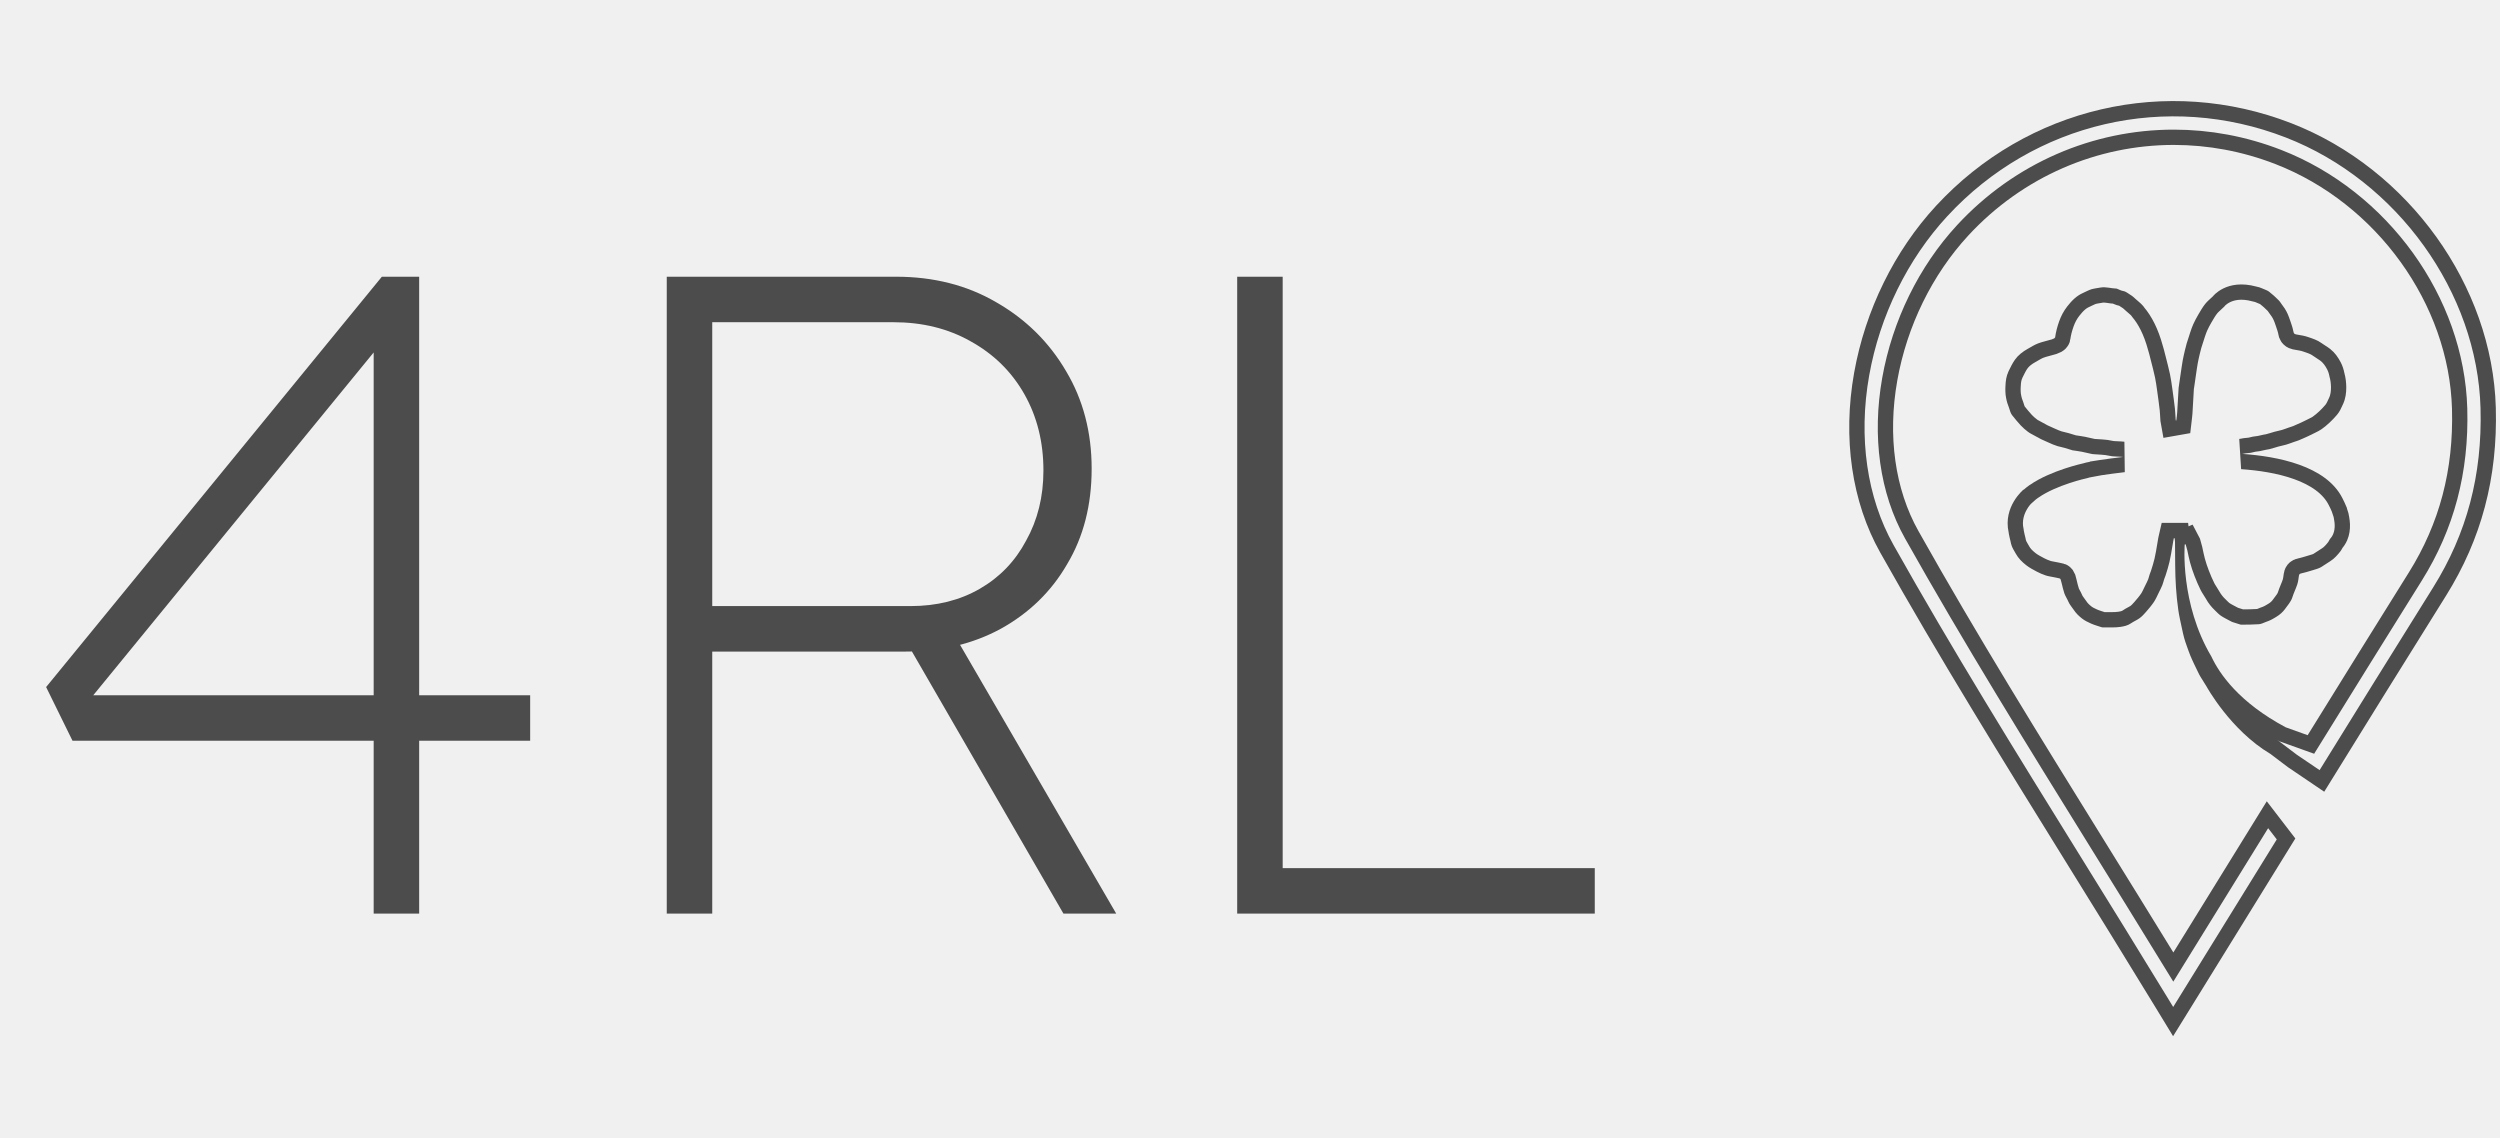
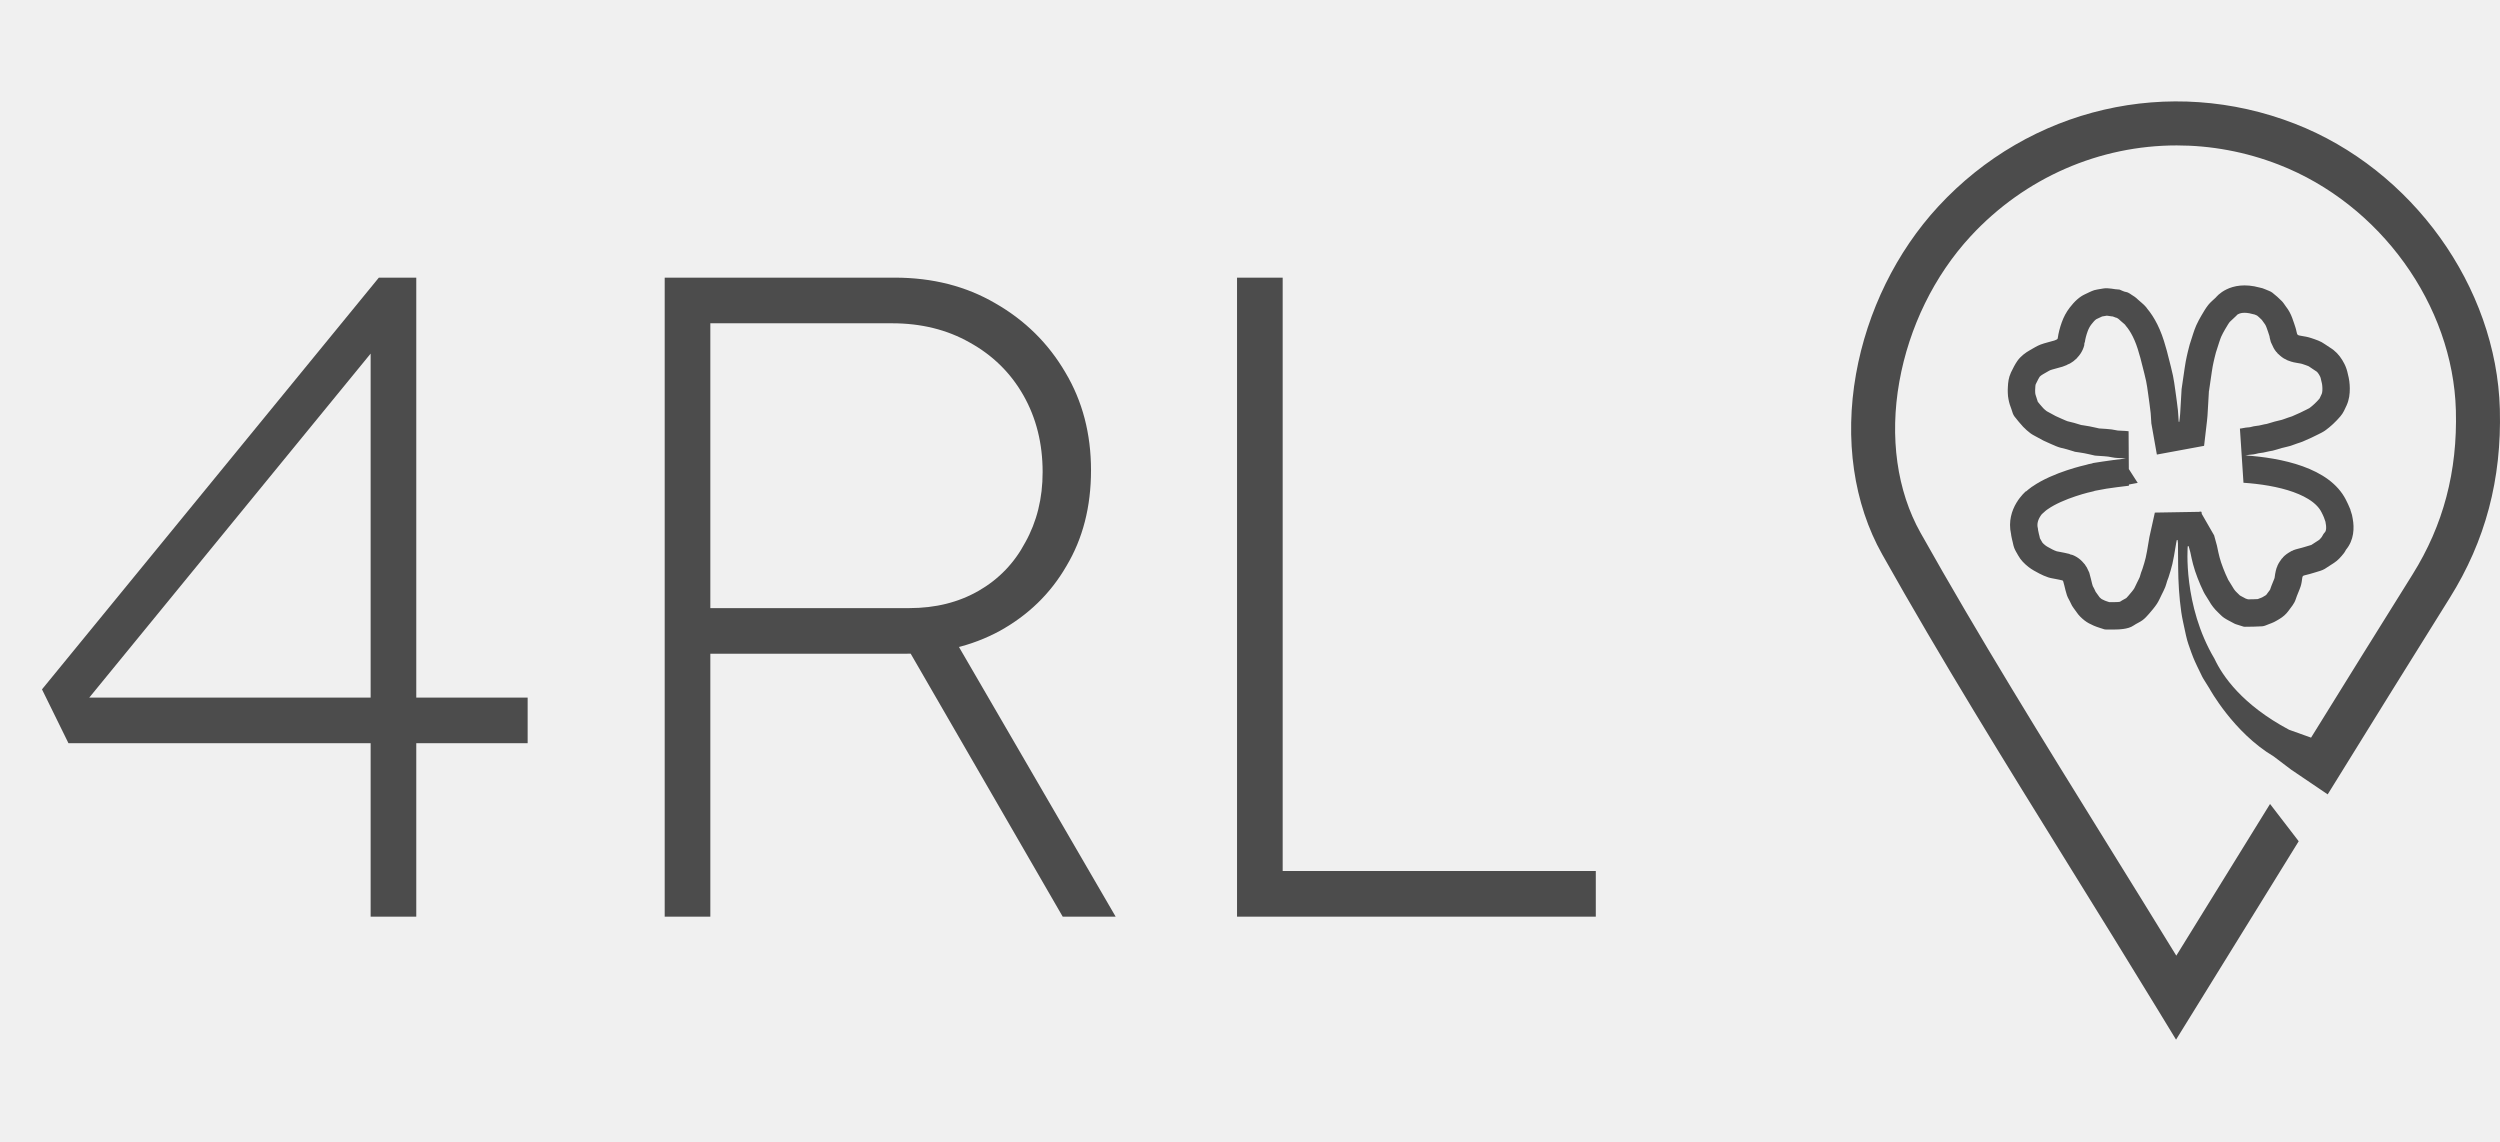
- <svg xmlns="http://www.w3.org/2000/svg" width="301" height="137" viewBox="0 0 301 137" fill="none">
-   <path d="M44.99 110V39.123L47.071 39.89L9.168 86.228L7.963 83.709H63.832V89.186H8.73L5.553 82.723L45.976 33.317H50.467V110H44.99ZM80.277 110V33.317H107.883C112.411 33.317 116.427 34.34 119.933 36.384C123.511 38.429 126.323 41.204 128.368 44.71C130.413 48.142 131.435 52.05 131.435 56.431C131.435 60.813 130.449 64.647 128.477 67.934C126.579 71.22 123.913 73.813 120.481 75.712C117.121 77.537 113.287 78.45 108.978 78.45H85.754V110H80.277ZM128.039 110L108.978 77.026L113.579 74.178L134.393 110H128.039ZM85.754 72.973H109.635C112.776 72.973 115.551 72.279 117.961 70.892C120.371 69.504 122.233 67.569 123.548 65.086C124.935 62.603 125.629 59.791 125.629 56.651C125.629 53.218 124.862 50.151 123.329 47.449C121.795 44.746 119.641 42.629 116.866 41.095C114.163 39.561 111.06 38.794 107.554 38.794H85.754V72.973ZM148.958 110V33.317H154.435V104.523H192.01V110H148.958Z" fill="#4C4C4C" />
-   <mask id="path-2-inside-1_24_120" fill="white">
-     <path d="M300.496 49.097C300.096 34.406 289.977 20.32 275.89 14.843C260.872 9.004 244.08 12.903 233.109 24.774C228.083 30.213 224.577 37.354 223.237 44.883C221.838 52.741 222.952 60.423 226.372 66.513C233.482 79.17 241.034 91.355 249.03 104.256C252.413 109.715 255.912 115.359 259.403 121.088L261.64 124.758L263.902 121.104C267.026 116.056 270.08 111.113 273.087 106.245C274.187 104.466 275.276 102.702 276.359 100.95L272.919 96.475C271.491 98.786 270.052 101.115 268.596 103.472C266.318 107.16 264.012 110.891 261.671 114.678C258.919 110.193 256.183 105.777 253.517 101.477C245.552 88.626 238.029 76.487 230.975 63.93C228.151 58.901 227.249 52.466 228.434 45.807C229.6 39.26 232.637 33.062 236.986 28.355C243.55 21.253 252.519 17.449 261.722 17.449C265.824 17.449 269.974 18.205 273.976 19.761C286.14 24.49 294.876 36.613 295.22 49.241C295.42 56.578 293.719 63.021 290.018 68.936C285.951 75.44 281.926 81.921 277.842 88.516L275.202 87.569C269.583 84.573 267.225 81.133 266.252 79.051C262.437 72.63 263.041 65.559 263.041 65.559C263.07 65.547 263.098 65.535 263.127 65.523C263.139 65.546 263.153 65.568 263.166 65.59C263.227 65.816 263.29 66.045 263.357 66.278C263.457 66.755 263.554 67.233 263.679 67.703C263.828 68.263 264.016 68.816 264.224 69.357C264.441 69.924 264.683 70.484 264.952 71.028C265.136 71.402 265.397 71.737 265.6 72.103C265.891 72.628 266.257 73.091 266.693 73.501C266.923 73.718 267.137 73.961 267.397 74.136C267.742 74.369 268.123 74.549 268.489 74.749C268.593 74.806 268.698 74.865 268.808 74.903C269.115 75.007 269.425 75.102 269.736 75.195C269.797 75.213 269.865 75.214 269.929 75.212C270.614 75.199 271.3 75.208 271.982 75.155C272.263 75.133 272.537 74.983 272.81 74.884C273.013 74.811 273.216 74.737 273.409 74.641C273.628 74.533 273.838 74.403 274.049 74.277C274.476 74.023 274.853 73.696 275.135 73.298C275.451 72.855 275.832 72.451 276.004 71.904C276.169 71.379 276.422 70.881 276.593 70.357C276.7 70.031 276.74 69.68 276.788 69.338C276.812 69.16 276.864 69.078 277.06 69.039C277.46 68.957 277.851 68.828 278.245 68.715C278.488 68.645 278.733 68.576 278.972 68.493C279.144 68.433 279.319 68.367 279.474 68.273C279.833 68.054 280.176 67.808 280.534 67.587C281.045 67.27 281.434 66.827 281.798 66.363C281.892 66.243 281.957 66.1 282.035 65.967C283.012 64.788 283.04 63.34 282.842 62.261C282.812 61.977 282.722 61.628 282.57 61.212C282.569 61.202 282.568 61.192 282.567 61.182C282.563 61.128 282.532 61.075 282.509 61.024C282.35 60.673 282.212 60.309 282.023 59.974C280.049 56.072 274.208 54.94 269.955 54.65C270.006 54.64 270.061 54.641 270.112 54.628C270.497 54.534 270.891 54.57 271.251 54.458C271.631 54.341 272.025 54.357 272.387 54.249C272.67 54.164 272.954 54.143 273.233 54.079C273.604 53.995 273.963 53.862 274.33 53.762C274.639 53.678 274.956 53.623 275.262 53.532C275.572 53.441 275.874 53.321 276.18 53.215C276.39 53.142 276.606 53.083 276.811 52.998C277.173 52.848 277.531 52.686 277.887 52.521C278.175 52.388 278.46 52.248 278.743 52.103C279.004 51.968 279.276 51.847 279.513 51.677C280.204 51.18 280.82 50.595 281.372 49.947C281.701 49.56 281.901 49.101 282.11 48.639C282.408 47.978 282.5 47.284 282.491 46.588C282.483 46.026 282.415 45.467 282.266 44.926C282.181 44.492 282.048 44.068 281.843 43.664C281.522 43.033 281.113 42.458 280.554 42.015C280.223 41.754 279.844 41.555 279.504 41.304C279.007 40.937 278.425 40.761 277.856 40.567C277.466 40.434 277.052 40.362 276.643 40.298C276.329 40.248 276.227 40.214 276.167 40.067C276.147 39.972 276.122 39.878 276.094 39.785C276.092 39.776 276.091 39.773 276.09 39.764C276.03 39.433 275.906 39.114 275.804 38.791C275.738 38.583 275.661 38.377 275.586 38.171C275.405 37.676 275.164 37.215 274.835 36.799C274.665 36.584 274.535 36.333 274.343 36.143C273.977 35.779 273.597 35.423 273.187 35.112C272.954 34.935 272.645 34.859 272.375 34.728C272.148 34.619 271.913 34.555 271.674 34.506C268.069 33.517 266.429 35.682 266.429 35.682C266.119 35.987 265.769 36.258 265.503 36.596C265.187 36.996 264.93 37.444 264.671 37.885C264.451 38.259 264.248 38.645 264.068 39.04C263.92 39.361 263.811 39.702 263.697 40.038C263.549 40.475 263.407 40.914 263.274 41.356C263.192 41.628 263.126 41.906 263.062 42.182C262.969 42.584 262.873 42.985 262.8 43.39C262.711 43.883 262.644 44.381 262.57 44.877C262.491 45.408 262.415 45.938 262.338 46.469C262.328 46.542 262.311 46.614 262.306 46.687C262.249 47.686 262.196 48.686 262.133 49.684C262.113 49.998 262.063 50.31 262.027 50.622C262.009 50.626 261.99 50.63 261.971 50.633C261.964 50.594 261.954 50.555 261.95 50.517C261.912 50.078 261.911 49.636 261.861 49.199C261.77 48.4 261.66 47.602 261.547 46.804C261.465 46.225 261.389 45.643 261.269 45.071C261.123 44.373 260.936 43.683 260.763 42.991C260.758 42.973 260.753 42.954 260.748 42.936C260.719 42.822 260.689 42.707 260.661 42.593C260.582 42.278 260.507 41.961 260.406 41.653C259.837 39.545 259.041 38.061 258.162 37.016C258.128 36.97 258.099 36.919 258.063 36.875C257.906 36.68 257.718 36.511 257.526 36.346C257.403 36.233 257.281 36.126 257.157 36.026C256.955 35.845 256.759 35.649 256.528 35.518C256.233 35.351 255.991 35.096 255.625 35.037C255.372 34.996 255.135 34.858 254.891 34.763C254.876 34.758 254.86 34.749 254.845 34.748C254.191 34.735 253.552 34.503 252.89 34.621C252.661 34.662 252.431 34.694 252.203 34.736C251.963 34.779 251.825 34.82 251.825 34.82C251.453 34.939 251.105 35.133 250.747 35.295C250.378 35.461 250.055 35.685 249.764 35.944C249.441 36.231 249.156 36.561 248.888 36.905C248.478 37.433 248.161 38.027 247.932 38.664C247.704 39.3 247.531 39.944 247.439 40.614C247.425 40.714 247.193 40.815 247.045 40.861C246.495 41.03 245.924 41.141 245.388 41.344C244.953 41.509 244.552 41.77 244.143 41.998C243.544 42.333 242.998 42.748 242.601 43.305C242.297 43.734 242.07 44.22 241.833 44.693C241.833 44.693 241.821 44.722 241.801 44.774C241.556 45.305 241.481 45.874 241.458 46.445C241.442 46.671 241.439 46.913 241.45 47.166C241.457 47.414 241.483 47.662 241.533 47.907C241.568 48.106 241.619 48.31 241.679 48.516C241.68 48.517 241.68 48.519 241.68 48.52C241.734 48.703 241.799 48.886 241.877 49.072C241.937 49.245 241.983 49.426 242.049 49.598C242.102 49.737 242.171 49.879 242.263 49.994C242.595 50.407 242.925 50.823 243.287 51.21C243.551 51.494 243.85 51.749 244.159 51.984C244.391 52.161 244.662 52.288 244.919 52.431C245.188 52.583 245.458 52.736 245.734 52.873C246.012 53.011 246.298 53.13 246.581 53.256C246.784 53.347 246.987 53.439 247.193 53.522C247.369 53.593 247.546 53.661 247.728 53.713C247.994 53.788 248.266 53.84 248.533 53.914C248.829 53.995 249.121 54.09 249.414 54.18C249.437 54.187 249.457 54.206 249.48 54.209C249.876 54.271 250.273 54.32 250.666 54.394C251.076 54.473 251.481 54.576 251.888 54.666C251.959 54.681 252.034 54.68 252.106 54.687C252.724 54.742 253.356 54.734 253.954 54.874C254.402 54.98 254.839 54.949 255.28 54.987C255.392 54.996 255.504 55.008 255.616 55.018C253.551 55.253 251.611 55.575 251.611 55.575L251.627 55.599C251.278 55.663 250.994 55.727 250.82 55.788C250.82 55.788 246.913 56.635 244.4 58.383C244.375 58.397 244.35 58.41 244.325 58.425C244.301 58.44 244.281 58.463 244.257 58.48C244.045 58.634 243.842 58.793 243.656 58.961L243.627 58.951C243.627 58.951 241.15 60.99 241.841 64.094C241.852 64.165 241.855 64.236 241.871 64.308C241.932 64.586 241.983 64.869 242.06 65.141C242.1 65.346 242.145 65.549 242.217 65.742C242.338 66.067 242.538 66.362 242.706 66.668C243.009 67.223 243.457 67.659 243.941 68.04C244.334 68.349 244.786 68.587 245.23 68.823C245.572 69.005 245.934 69.157 246.301 69.281C246.593 69.38 246.905 69.418 247.21 69.481C247.475 69.536 247.744 69.581 248.005 69.65C248.046 69.661 248.08 69.718 248.104 69.775C248.126 69.86 248.15 69.955 248.182 70.065C248.196 70.123 248.214 70.179 248.228 70.237C248.324 70.635 248.416 71.034 248.544 71.422C248.657 71.767 248.88 72.075 249.02 72.413C249.183 72.807 249.471 73.107 249.697 73.45C249.963 73.855 250.299 74.17 250.659 74.456C250.983 74.714 251.371 74.906 251.754 75.073C252.165 75.254 252.602 75.375 253.03 75.517C253.098 75.539 253.175 75.541 253.247 75.54C253.932 75.528 254.626 75.577 255.297 75.478C255.72 75.415 256.172 75.321 256.557 75.054C256.893 74.819 257.288 74.665 257.617 74.422C257.906 74.207 258.157 73.932 258.395 73.657C258.726 73.276 259.056 72.888 259.336 72.469C259.568 72.123 259.73 71.729 259.917 71.353C260.064 71.059 260.215 70.766 260.339 70.462C260.437 70.221 260.493 69.963 260.574 69.715C260.62 69.573 260.686 69.437 260.732 69.295C260.819 69.027 260.904 68.758 260.982 68.488C261.06 68.216 261.138 67.944 261.201 67.668C261.275 67.346 261.339 67.02 261.397 66.695C261.496 66.135 261.587 65.574 261.683 65.014C261.695 64.941 261.716 64.87 261.733 64.797C261.762 64.797 261.792 64.797 261.821 64.797C261.838 64.933 261.869 65.069 261.871 65.205C261.882 66.15 261.885 67.095 261.892 68.04C261.906 69.851 262.01 71.657 262.268 73.45C262.377 74.212 262.561 74.964 262.718 75.719C262.795 76.093 262.879 76.466 262.979 76.834C263.062 77.136 263.168 77.432 263.272 77.728C263.412 78.124 263.55 78.52 263.706 78.909C263.847 79.258 264.007 79.599 264.167 79.94C264.367 80.365 264.571 80.788 264.783 81.208C264.875 81.39 264.989 81.562 265.097 81.736C265.28 82.034 265.46 82.335 265.652 82.627C265.652 82.627 268.523 87.897 273.357 90.771L275.462 92.363L279.836 95.325C284.779 87.333 289.606 79.549 294.494 71.734C298.763 64.91 300.726 57.505 300.496 49.097Z" />
+ <svg xmlns="http://www.w3.org/2000/svg" width="300" height="137" viewBox="0 0 300 137" fill="none">
+   <path d="M44.476 110V39.123L46.557 39.89L8.654 86.228L7.449 83.709H63.318V89.186H8.216L5.039 82.723L45.462 33.317H49.953V110H44.476ZM79.763 110V33.317H107.369C111.897 33.317 115.914 34.34 119.419 36.384C122.998 38.429 125.809 41.204 127.854 44.71C129.899 48.142 130.922 52.05 130.922 56.431C130.922 60.813 129.936 64.647 127.964 67.934C126.065 71.22 123.399 73.813 119.967 75.712C116.607 77.537 112.773 78.45 108.464 78.45H85.24V110H79.763ZM127.526 110L108.464 77.026L113.065 74.178L133.879 110H127.526ZM85.24 72.973H109.122C112.262 72.973 115.037 72.279 117.447 70.892C119.857 69.504 121.72 67.569 123.034 65.086C124.422 62.603 125.116 59.791 125.116 56.651C125.116 53.218 124.349 50.151 122.815 47.449C121.281 44.746 119.127 42.629 116.352 41.095C113.65 39.561 110.546 38.794 107.04 38.794H85.24V72.973ZM148.444 110V33.317H153.921V104.523H191.496V110H148.444Z" fill="#4C4C4C" />
+   <mask id="path-2-inside-1_27_532" fill="white">
+     <path d="M299.982 49.097C299.581 34.407 289.463 20.321 275.375 14.844C260.358 9.005 243.565 12.903 232.595 24.775C227.569 30.214 224.063 37.355 222.723 44.883C221.324 52.741 222.437 60.423 225.858 66.513C232.967 79.17 240.52 91.356 248.516 104.257C251.899 109.715 255.397 115.359 258.889 121.089L261.125 124.758L263.387 121.104C266.511 116.057 269.565 111.113 272.573 106.245C273.672 104.466 274.761 102.703 275.844 100.95L272.405 96.476C270.976 98.787 269.538 101.116 268.082 103.473C265.803 107.161 263.498 110.892 261.156 114.679C258.405 110.193 255.668 105.778 253.003 101.478C245.038 88.626 237.514 76.488 230.461 63.93C227.637 58.902 226.734 52.466 227.92 45.808C229.085 39.26 232.122 33.062 236.472 28.355C243.035 21.253 252.004 17.45 261.208 17.45C265.31 17.45 269.46 18.206 273.462 19.762C285.625 24.491 294.361 36.614 294.705 49.241C294.905 56.579 293.204 63.021 289.504 68.937C285.436 75.441 281.411 81.921 277.328 88.516L274.688 87.57C269.068 84.573 266.711 81.133 265.738 79.051C261.922 72.63 262.527 65.56 262.527 65.56C262.555 65.548 262.584 65.536 262.612 65.524C262.624 65.546 262.638 65.568 262.652 65.59C262.713 65.817 262.776 66.045 262.842 66.278C262.942 66.756 263.04 67.233 263.165 67.704C263.313 68.264 263.501 68.816 263.71 69.358C263.927 69.925 264.169 70.484 264.437 71.029C264.622 71.403 264.882 71.738 265.085 72.103C265.377 72.629 265.742 73.092 266.178 73.502C266.409 73.719 266.623 73.961 266.882 74.136C267.227 74.369 267.608 74.549 267.975 74.75C268.079 74.806 268.183 74.866 268.294 74.903C268.601 75.007 268.911 75.102 269.221 75.195C269.282 75.213 269.35 75.214 269.415 75.213C270.099 75.199 270.786 75.208 271.467 75.156C271.749 75.134 272.022 74.984 272.296 74.885C272.498 74.811 272.702 74.737 272.894 74.642C273.114 74.533 273.323 74.403 273.534 74.278C273.961 74.023 274.338 73.696 274.621 73.299C274.936 72.855 275.318 72.451 275.489 71.905C275.655 71.38 275.907 70.882 276.079 70.358C276.186 70.031 276.226 69.681 276.273 69.338C276.298 69.16 276.35 69.079 276.545 69.039C276.946 68.958 277.336 68.829 277.73 68.715C277.974 68.645 278.218 68.577 278.457 68.493C278.629 68.433 278.804 68.368 278.959 68.273C279.318 68.054 279.662 67.809 280.02 67.587C280.531 67.27 280.92 66.827 281.283 66.363C281.378 66.243 281.442 66.101 281.52 65.968C282.498 64.788 282.525 63.34 282.328 62.261C282.297 61.978 282.207 61.628 282.055 61.213C282.054 61.203 282.053 61.193 282.053 61.183C282.048 61.128 282.017 61.076 281.994 61.024C281.835 60.673 281.698 60.309 281.509 59.975C279.535 56.072 273.694 54.941 269.441 54.651C269.492 54.641 269.546 54.641 269.597 54.629C269.982 54.535 270.377 54.57 270.737 54.459C271.116 54.341 271.51 54.358 271.872 54.249C272.156 54.165 272.439 54.143 272.719 54.08C273.089 53.996 273.449 53.863 273.816 53.763C274.124 53.678 274.441 53.623 274.748 53.533C275.058 53.441 275.36 53.321 275.666 53.215C275.876 53.142 276.092 53.084 276.297 52.999C276.659 52.848 277.016 52.686 277.372 52.522C277.661 52.389 277.946 52.249 278.228 52.103C278.489 51.969 278.762 51.847 278.999 51.677C279.69 51.18 280.305 50.596 280.857 49.948C281.187 49.561 281.387 49.102 281.596 48.639C281.893 47.978 281.986 47.284 281.976 46.588C281.969 46.026 281.901 45.467 281.752 44.926C281.667 44.493 281.533 44.069 281.328 43.665C281.007 43.034 280.598 42.459 280.039 42.016C279.709 41.754 279.329 41.556 278.99 41.305C278.493 40.938 277.911 40.761 277.341 40.567C276.951 40.434 276.537 40.363 276.128 40.298C275.814 40.248 275.713 40.215 275.652 40.068C275.632 39.973 275.607 39.879 275.579 39.785C275.578 39.777 275.577 39.773 275.575 39.765C275.516 39.434 275.392 39.114 275.29 38.792C275.224 38.583 275.147 38.378 275.072 38.172C274.891 37.676 274.649 37.215 274.321 36.799C274.151 36.585 274.021 36.333 273.828 36.143C273.462 35.78 273.083 35.424 272.673 35.113C272.439 34.936 272.131 34.86 271.86 34.729C271.634 34.62 271.399 34.555 271.16 34.507C267.554 33.518 265.915 35.683 265.915 35.683C265.605 35.987 265.255 36.258 264.988 36.596C264.673 36.996 264.415 37.445 264.156 37.886C263.936 38.259 263.734 38.645 263.553 39.04C263.406 39.362 263.296 39.702 263.182 40.038C263.034 40.475 262.893 40.915 262.759 41.357C262.678 41.629 262.611 41.906 262.547 42.183C262.455 42.584 262.358 42.985 262.286 43.39C262.197 43.884 262.129 44.381 262.056 44.878C261.977 45.408 261.901 45.939 261.824 46.469C261.813 46.542 261.796 46.614 261.792 46.687C261.734 47.686 261.682 48.686 261.618 49.685C261.599 49.998 261.549 50.31 261.513 50.623C261.494 50.626 261.475 50.63 261.457 50.634C261.45 50.595 261.439 50.556 261.436 50.517C261.398 50.079 261.397 49.636 261.347 49.2C261.256 48.4 261.145 47.602 261.032 46.805C260.951 46.226 260.874 45.644 260.755 45.072C260.609 44.373 260.422 43.684 260.248 42.992C260.244 42.973 260.238 42.955 260.233 42.937C260.204 42.822 260.175 42.708 260.146 42.593C260.067 42.278 259.992 41.962 259.891 41.654C259.322 39.545 258.526 38.061 257.647 37.016C257.613 36.97 257.584 36.919 257.548 36.875C257.392 36.681 257.204 36.512 257.012 36.347C256.889 36.233 256.766 36.127 256.642 36.027C256.441 35.846 256.244 35.65 256.013 35.518C255.719 35.352 255.477 35.096 255.111 35.037C254.858 34.997 254.621 34.858 254.377 34.764C254.361 34.758 254.345 34.749 254.33 34.749C253.676 34.735 253.037 34.503 252.375 34.622C252.147 34.662 251.916 34.695 251.689 34.737C251.449 34.779 251.31 34.821 251.31 34.821C250.938 34.94 250.591 35.134 250.232 35.295C249.863 35.462 249.541 35.685 249.25 35.944C248.926 36.231 248.641 36.562 248.373 36.906C247.963 37.433 247.646 38.028 247.418 38.665C247.189 39.3 247.017 39.944 246.925 40.615C246.911 40.715 246.678 40.815 246.53 40.861C245.98 41.031 245.41 41.142 244.874 41.345C244.438 41.51 244.038 41.77 243.628 41.998C243.03 42.333 242.483 42.748 242.087 43.306C241.782 43.734 241.555 44.221 241.318 44.694C241.318 44.694 241.306 44.723 241.287 44.775C241.041 45.305 240.967 45.874 240.944 46.445C240.928 46.671 240.924 46.913 240.936 47.166C240.943 47.414 240.968 47.662 241.019 47.907C241.054 48.107 241.104 48.311 241.165 48.517C241.165 48.518 241.165 48.52 241.166 48.521C241.22 48.703 241.284 48.887 241.362 49.072C241.422 49.246 241.468 49.426 241.534 49.598C241.588 49.738 241.656 49.879 241.749 49.994C242.081 50.407 242.411 50.824 242.772 51.211C243.037 51.494 243.336 51.75 243.644 51.985C243.877 52.162 244.148 52.288 244.404 52.432C244.674 52.583 244.943 52.737 245.22 52.874C245.497 53.011 245.783 53.131 246.066 53.257C246.27 53.347 246.472 53.44 246.679 53.523C246.854 53.593 247.032 53.662 247.213 53.713C247.479 53.788 247.752 53.841 248.018 53.914C248.314 53.996 248.606 54.09 248.9 54.181C248.923 54.187 248.943 54.206 248.966 54.209C249.361 54.271 249.759 54.32 250.151 54.395C250.561 54.473 250.966 54.577 251.374 54.666C251.445 54.682 251.519 54.681 251.592 54.687C252.209 54.743 252.842 54.735 253.44 54.875C253.888 54.98 254.325 54.95 254.766 54.987C254.878 54.997 254.989 55.008 255.101 55.019C253.037 55.253 251.097 55.575 251.097 55.575L251.113 55.6C250.764 55.664 250.479 55.728 250.306 55.789C250.306 55.789 246.398 56.635 243.885 58.383C243.861 58.398 243.835 58.411 243.811 58.426C243.787 58.441 243.767 58.463 243.743 58.48C243.531 58.635 243.328 58.794 243.141 58.962L243.112 58.951C243.112 58.951 240.636 60.99 241.327 64.094C241.338 64.165 241.34 64.237 241.356 64.308C241.418 64.587 241.468 64.869 241.545 65.142C241.586 65.347 241.631 65.549 241.703 65.742C241.823 66.067 242.023 66.362 242.191 66.669C242.494 67.224 242.943 67.66 243.427 68.041C243.819 68.35 244.272 68.588 244.716 68.823C245.057 69.005 245.419 69.157 245.786 69.282C246.078 69.38 246.391 69.418 246.695 69.481C246.961 69.537 247.229 69.581 247.491 69.65C247.531 69.661 247.566 69.719 247.59 69.775C247.612 69.861 247.636 69.956 247.667 70.066C247.681 70.124 247.699 70.18 247.714 70.237C247.809 70.635 247.902 71.035 248.029 71.422C248.142 71.768 248.366 72.075 248.506 72.414C248.668 72.807 248.956 73.108 249.182 73.451C249.449 73.856 249.785 74.171 250.144 74.456C250.469 74.714 250.856 74.906 251.239 75.074C251.65 75.255 252.088 75.375 252.516 75.517C252.583 75.54 252.66 75.542 252.733 75.54C253.418 75.529 254.111 75.577 254.783 75.478C255.206 75.416 255.658 75.321 256.042 75.054C256.379 74.82 256.773 74.666 257.102 74.423C257.392 74.208 257.643 73.932 257.881 73.658C258.211 73.276 258.542 72.889 258.822 72.47C259.053 72.123 259.216 71.729 259.403 71.353C259.549 71.059 259.701 70.767 259.824 70.463C259.922 70.221 259.979 69.963 260.06 69.715C260.106 69.573 260.171 69.438 260.218 69.296C260.305 69.028 260.389 68.759 260.468 68.488C260.546 68.217 260.623 67.945 260.687 67.669C260.76 67.346 260.825 67.021 260.883 66.695C260.982 66.135 261.073 65.575 261.168 65.014C261.181 64.942 261.202 64.87 261.218 64.798C261.248 64.798 261.277 64.798 261.306 64.797C261.324 64.933 261.355 65.069 261.356 65.205C261.367 66.15 261.371 67.096 261.378 68.04C261.391 69.852 261.496 71.657 261.753 73.451C261.862 74.212 262.046 74.965 262.203 75.719C262.281 76.093 262.365 76.466 262.465 76.835C262.547 77.137 262.654 77.433 262.758 77.729C262.897 78.124 263.035 78.521 263.192 78.909C263.333 79.259 263.493 79.599 263.653 79.94C263.853 80.365 264.056 80.789 264.268 81.208C264.36 81.391 264.475 81.562 264.582 81.737C264.765 82.035 264.945 82.335 265.137 82.628C265.137 82.628 268.009 87.897 272.843 90.771L274.947 92.364L279.322 95.325C284.264 87.334 289.092 79.55 293.98 71.734C298.248 64.91 300.211 57.506 299.982 49.097Z" />
  </mask>
-   <path d="M300.496 49.097C300.096 34.406 289.977 20.32 275.89 14.843C260.872 9.004 244.08 12.903 233.109 24.774C228.083 30.213 224.577 37.354 223.237 44.883C221.838 52.741 222.952 60.423 226.372 66.513C233.482 79.17 241.034 91.355 249.03 104.256C252.413 109.715 255.912 115.359 259.403 121.088L261.64 124.758L263.902 121.104C267.026 116.056 270.08 111.113 273.087 106.245C274.187 104.466 275.276 102.702 276.359 100.95L272.919 96.475C271.491 98.786 270.052 101.115 268.596 103.472C266.318 107.16 264.012 110.891 261.671 114.678C258.919 110.193 256.183 105.777 253.517 101.477C245.552 88.626 238.029 76.487 230.975 63.93C228.151 58.901 227.249 52.466 228.434 45.807C229.6 39.26 232.637 33.062 236.986 28.355C243.55 21.253 252.519 17.449 261.722 17.449C265.824 17.449 269.974 18.205 273.976 19.761C286.14 24.49 294.876 36.613 295.22 49.241C295.42 56.578 293.719 63.021 290.018 68.936C285.951 75.44 281.926 81.921 277.842 88.516L275.202 87.569C269.583 84.573 267.225 81.133 266.252 79.051C262.437 72.63 263.041 65.559 263.041 65.559C263.07 65.547 263.098 65.535 263.127 65.523C263.139 65.546 263.153 65.568 263.166 65.59C263.227 65.816 263.29 66.045 263.357 66.278C263.457 66.755 263.554 67.233 263.679 67.703C263.828 68.263 264.016 68.816 264.224 69.357C264.441 69.924 264.683 70.484 264.952 71.028C265.136 71.402 265.397 71.737 265.6 72.103C265.891 72.628 266.257 73.091 266.693 73.501C266.923 73.718 267.137 73.961 267.397 74.136C267.742 74.369 268.123 74.549 268.489 74.749C268.593 74.806 268.698 74.865 268.808 74.903C269.115 75.007 269.425 75.102 269.736 75.195C269.797 75.213 269.865 75.214 269.929 75.212C270.614 75.199 271.3 75.208 271.982 75.155C272.263 75.133 272.537 74.983 272.81 74.884C273.013 74.811 273.216 74.737 273.409 74.641C273.628 74.533 273.838 74.403 274.049 74.277C274.476 74.023 274.853 73.696 275.135 73.298C275.451 72.855 275.832 72.451 276.004 71.904C276.169 71.379 276.422 70.881 276.593 70.357C276.7 70.031 276.74 69.68 276.788 69.338C276.812 69.16 276.864 69.078 277.06 69.039C277.46 68.957 277.851 68.828 278.245 68.715C278.488 68.645 278.733 68.576 278.972 68.493C279.144 68.433 279.319 68.367 279.474 68.273C279.833 68.054 280.176 67.808 280.534 67.587C281.045 67.27 281.434 66.827 281.798 66.363C281.892 66.243 281.957 66.1 282.035 65.967C283.012 64.788 283.04 63.34 282.842 62.261C282.812 61.977 282.722 61.628 282.57 61.212C282.569 61.202 282.568 61.192 282.567 61.182C282.563 61.128 282.532 61.075 282.509 61.024C282.35 60.673 282.212 60.309 282.023 59.974C280.049 56.072 274.208 54.94 269.955 54.65C270.006 54.64 270.061 54.641 270.112 54.628C270.497 54.534 270.891 54.57 271.251 54.458C271.631 54.341 272.025 54.357 272.387 54.249C272.67 54.164 272.954 54.143 273.233 54.079C273.604 53.995 273.963 53.862 274.33 53.762C274.639 53.678 274.956 53.623 275.262 53.532C275.572 53.441 275.874 53.321 276.18 53.215C276.39 53.142 276.606 53.083 276.811 52.998C277.173 52.848 277.531 52.686 277.887 52.521C278.175 52.388 278.46 52.248 278.743 52.103C279.004 51.968 279.276 51.847 279.513 51.677C280.204 51.18 280.82 50.595 281.372 49.947C281.701 49.56 281.901 49.101 282.11 48.639C282.408 47.978 282.5 47.284 282.491 46.588C282.483 46.026 282.415 45.467 282.266 44.926C282.181 44.492 282.048 44.068 281.843 43.664C281.522 43.033 281.113 42.458 280.554 42.015C280.223 41.754 279.844 41.555 279.504 41.304C279.007 40.937 278.425 40.761 277.856 40.567C277.466 40.434 277.052 40.362 276.643 40.298C276.329 40.248 276.227 40.214 276.167 40.067C276.147 39.972 276.122 39.878 276.094 39.785C276.092 39.776 276.091 39.773 276.09 39.764C276.03 39.433 275.906 39.114 275.804 38.791C275.738 38.583 275.661 38.377 275.586 38.171C275.405 37.676 275.164 37.215 274.835 36.799C274.665 36.584 274.535 36.333 274.343 36.143C273.977 35.779 273.597 35.423 273.187 35.112C272.954 34.935 272.645 34.859 272.375 34.728C272.148 34.619 271.913 34.555 271.674 34.506C268.069 33.517 266.429 35.682 266.429 35.682C266.119 35.987 265.769 36.258 265.503 36.596C265.187 36.996 264.93 37.444 264.671 37.885C264.451 38.259 264.248 38.645 264.068 39.04C263.92 39.361 263.811 39.702 263.697 40.038C263.549 40.475 263.407 40.914 263.274 41.356C263.192 41.628 263.126 41.906 263.062 42.182C262.969 42.584 262.873 42.985 262.8 43.39C262.711 43.883 262.644 44.381 262.57 44.877C262.491 45.408 262.415 45.938 262.338 46.469C262.328 46.542 262.311 46.614 262.306 46.687C262.249 47.686 262.196 48.686 262.133 49.684C262.113 49.998 262.063 50.31 262.027 50.622C262.009 50.626 261.99 50.63 261.971 50.633C261.964 50.594 261.954 50.555 261.95 50.517C261.912 50.078 261.911 49.636 261.861 49.199C261.77 48.4 261.66 47.602 261.547 46.804C261.465 46.225 261.389 45.643 261.269 45.071C261.123 44.373 260.936 43.683 260.763 42.991C260.758 42.973 260.753 42.954 260.748 42.936C260.719 42.822 260.689 42.707 260.661 42.593C260.582 42.278 260.507 41.961 260.406 41.653C259.837 39.545 259.041 38.061 258.162 37.016C258.128 36.97 258.099 36.919 258.063 36.875C257.906 36.68 257.718 36.511 257.526 36.346C257.403 36.233 257.281 36.126 257.157 36.026C256.955 35.845 256.759 35.649 256.528 35.518C256.233 35.351 255.991 35.096 255.625 35.037C255.372 34.996 255.135 34.858 254.891 34.763C254.876 34.758 254.86 34.749 254.845 34.748C254.191 34.735 253.552 34.503 252.89 34.621C252.661 34.662 252.431 34.694 252.203 34.736C251.963 34.779 251.825 34.82 251.825 34.82C251.453 34.939 251.105 35.133 250.747 35.295C250.378 35.461 250.055 35.685 249.764 35.944C249.441 36.231 249.156 36.561 248.888 36.905C248.478 37.433 248.161 38.027 247.932 38.664C247.704 39.3 247.531 39.944 247.439 40.614C247.425 40.714 247.193 40.815 247.045 40.861C246.495 41.03 245.924 41.141 245.388 41.344C244.953 41.509 244.552 41.77 244.143 41.998C243.544 42.333 242.998 42.748 242.601 43.305C242.297 43.734 242.07 44.22 241.833 44.693C241.833 44.693 241.821 44.722 241.801 44.774C241.556 45.305 241.481 45.874 241.458 46.445C241.442 46.671 241.439 46.913 241.45 47.166C241.457 47.414 241.483 47.662 241.533 47.907C241.568 48.106 241.619 48.31 241.679 48.516C241.68 48.517 241.68 48.519 241.68 48.52C241.734 48.703 241.799 48.886 241.877 49.072C241.937 49.245 241.983 49.426 242.049 49.598C242.102 49.737 242.171 49.879 242.263 49.994C242.595 50.407 242.925 50.823 243.287 51.21C243.551 51.494 243.85 51.749 244.159 51.984C244.391 52.161 244.662 52.288 244.919 52.431C245.188 52.583 245.458 52.736 245.734 52.873C246.012 53.011 246.298 53.13 246.581 53.256C246.784 53.347 246.987 53.439 247.193 53.522C247.369 53.593 247.546 53.661 247.728 53.713C247.994 53.788 248.266 53.84 248.533 53.914C248.829 53.995 249.121 54.09 249.414 54.18C249.437 54.187 249.457 54.206 249.48 54.209C249.876 54.271 250.273 54.32 250.666 54.394C251.076 54.473 251.481 54.576 251.888 54.666C251.959 54.681 252.034 54.68 252.106 54.687C252.724 54.742 253.356 54.734 253.954 54.874C254.402 54.98 254.839 54.949 255.28 54.987C255.392 54.996 255.504 55.008 255.616 55.018C253.551 55.253 251.611 55.575 251.611 55.575L251.627 55.599C251.278 55.663 250.994 55.727 250.82 55.788C250.82 55.788 246.913 56.635 244.4 58.383C244.375 58.397 244.35 58.41 244.325 58.425C244.301 58.44 244.281 58.463 244.257 58.48C244.045 58.634 243.842 58.793 243.656 58.961L243.627 58.951C243.627 58.951 241.15 60.99 241.841 64.094C241.852 64.165 241.855 64.236 241.871 64.308C241.932 64.586 241.983 64.869 242.06 65.141C242.1 65.346 242.145 65.549 242.217 65.742C242.338 66.067 242.538 66.362 242.706 66.668C243.009 67.223 243.457 67.659 243.941 68.04C244.334 68.349 244.786 68.587 245.23 68.823C245.572 69.005 245.934 69.157 246.301 69.281C246.593 69.38 246.905 69.418 247.21 69.481C247.475 69.536 247.744 69.581 248.005 69.65C248.046 69.661 248.08 69.718 248.104 69.775C248.126 69.86 248.15 69.955 248.182 70.065C248.196 70.123 248.214 70.179 248.228 70.237C248.324 70.635 248.416 71.034 248.544 71.422C248.657 71.767 248.88 72.075 249.02 72.413C249.183 72.807 249.471 73.107 249.697 73.45C249.963 73.855 250.299 74.17 250.659 74.456C250.983 74.714 251.371 74.906 251.754 75.073C252.165 75.254 252.602 75.375 253.03 75.517C253.098 75.539 253.175 75.541 253.247 75.54C253.932 75.528 254.626 75.577 255.297 75.478C255.72 75.415 256.172 75.321 256.557 75.054C256.893 74.819 257.288 74.665 257.617 74.422C257.906 74.207 258.157 73.932 258.395 73.657C258.726 73.276 259.056 72.888 259.336 72.469C259.568 72.123 259.73 71.729 259.917 71.353C260.064 71.059 260.215 70.766 260.339 70.462C260.437 70.221 260.493 69.963 260.574 69.715C260.62 69.573 260.686 69.437 260.732 69.295C260.819 69.027 260.904 68.758 260.982 68.488C261.06 68.216 261.138 67.944 261.201 67.668C261.275 67.346 261.339 67.02 261.397 66.695C261.496 66.135 261.587 65.574 261.683 65.014C261.695 64.941 261.716 64.87 261.733 64.797C261.762 64.797 261.792 64.797 261.821 64.797C261.838 64.933 261.869 65.069 261.871 65.205C261.882 66.15 261.885 67.095 261.892 68.04C261.906 69.851 262.01 71.657 262.268 73.45C262.377 74.212 262.561 74.964 262.718 75.719C262.795 76.093 262.879 76.466 262.979 76.834C263.062 77.136 263.168 77.432 263.272 77.728C263.412 78.124 263.55 78.52 263.706 78.909C263.847 79.258 264.007 79.599 264.167 79.94C264.367 80.365 264.571 80.788 264.783 81.208C264.875 81.39 264.989 81.562 265.097 81.736C265.28 82.034 265.46 82.335 265.652 82.627C265.652 82.627 268.523 87.897 273.357 90.771L275.462 92.363L279.836 95.325C284.779 87.333 289.606 79.549 294.494 71.734C298.763 64.91 300.726 57.505 300.496 49.097Z" stroke="#4C4C4C" stroke-width="3.683" mask="url(#path-2-inside-1_24_120)" />
+   <path d="M299.982 49.097C299.581 34.407 289.463 20.321 275.375 14.844C260.358 9.005 243.565 12.903 232.595 24.775C227.569 30.214 224.063 37.355 222.723 44.883C221.324 52.741 222.437 60.423 225.858 66.513C232.967 79.17 240.52 91.356 248.516 104.257C251.899 109.715 255.397 115.359 258.889 121.089L261.125 124.758L263.387 121.104C266.511 116.057 269.565 111.113 272.573 106.245C273.672 104.466 274.761 102.703 275.844 100.95L272.405 96.476C270.976 98.787 269.538 101.116 268.082 103.473C265.803 107.161 263.498 110.892 261.156 114.679C258.405 110.193 255.668 105.778 253.003 101.478C245.038 88.626 237.514 76.488 230.461 63.93C227.637 58.902 226.734 52.466 227.92 45.808C229.085 39.26 232.122 33.062 236.472 28.355C243.035 21.253 252.004 17.45 261.208 17.45C265.31 17.45 269.46 18.206 273.462 19.762C285.625 24.491 294.361 36.614 294.705 49.241C294.905 56.579 293.204 63.021 289.504 68.937C285.436 75.441 281.411 81.921 277.328 88.516L274.688 87.57C269.068 84.573 266.711 81.133 265.738 79.051C261.922 72.63 262.527 65.56 262.527 65.56C262.555 65.548 262.584 65.536 262.612 65.524C262.624 65.546 262.638 65.568 262.652 65.59C262.713 65.817 262.776 66.045 262.842 66.278C262.942 66.756 263.04 67.233 263.165 67.704C263.313 68.264 263.501 68.816 263.71 69.358C263.927 69.925 264.169 70.484 264.437 71.029C264.622 71.403 264.882 71.738 265.085 72.103C265.377 72.629 265.742 73.092 266.178 73.502C266.409 73.719 266.623 73.961 266.882 74.136C267.227 74.369 267.608 74.549 267.975 74.75C268.079 74.806 268.183 74.866 268.294 74.903C268.601 75.007 268.911 75.102 269.221 75.195C269.282 75.213 269.35 75.214 269.415 75.213C270.099 75.199 270.786 75.208 271.467 75.156C271.749 75.134 272.022 74.984 272.296 74.885C272.498 74.811 272.702 74.737 272.894 74.642C273.114 74.533 273.323 74.403 273.534 74.278C273.961 74.023 274.338 73.696 274.621 73.299C274.936 72.855 275.318 72.451 275.489 71.905C275.655 71.38 275.907 70.882 276.079 70.358C276.186 70.031 276.226 69.681 276.273 69.338C276.298 69.16 276.35 69.079 276.545 69.039C276.946 68.958 277.336 68.829 277.73 68.715C277.974 68.645 278.218 68.577 278.457 68.493C278.629 68.433 278.804 68.368 278.959 68.273C279.318 68.054 279.662 67.809 280.02 67.587C280.531 67.27 280.92 66.827 281.283 66.363C281.378 66.243 281.442 66.101 281.52 65.968C282.498 64.788 282.525 63.34 282.328 62.261C282.297 61.978 282.207 61.628 282.055 61.213C282.054 61.203 282.053 61.193 282.053 61.183C282.048 61.128 282.017 61.076 281.994 61.024C281.835 60.673 281.698 60.309 281.509 59.975C279.535 56.072 273.694 54.941 269.441 54.651C269.492 54.641 269.546 54.641 269.597 54.629C269.982 54.535 270.377 54.57 270.737 54.459C271.116 54.341 271.51 54.358 271.872 54.249C272.156 54.165 272.439 54.143 272.719 54.08C273.089 53.996 273.449 53.863 273.816 53.763C274.124 53.678 274.441 53.623 274.748 53.533C275.058 53.441 275.36 53.321 275.666 53.215C275.876 53.142 276.092 53.084 276.297 52.999C276.659 52.848 277.016 52.686 277.372 52.522C277.661 52.389 277.946 52.249 278.228 52.103C278.489 51.969 278.762 51.847 278.999 51.677C279.69 51.18 280.305 50.596 280.857 49.948C281.187 49.561 281.387 49.102 281.596 48.639C281.893 47.978 281.986 47.284 281.976 46.588C281.969 46.026 281.901 45.467 281.752 44.926C281.667 44.493 281.533 44.069 281.328 43.665C281.007 43.034 280.598 42.459 280.039 42.016C279.709 41.754 279.329 41.556 278.99 41.305C278.493 40.938 277.911 40.761 277.341 40.567C276.951 40.434 276.537 40.363 276.128 40.298C275.814 40.248 275.713 40.215 275.652 40.068C275.632 39.973 275.607 39.879 275.579 39.785C275.578 39.777 275.577 39.773 275.575 39.765C275.516 39.434 275.392 39.114 275.29 38.792C275.224 38.583 275.147 38.378 275.072 38.172C274.891 37.676 274.649 37.215 274.321 36.799C274.151 36.585 274.021 36.333 273.828 36.143C273.462 35.78 273.083 35.424 272.673 35.113C272.439 34.936 272.131 34.86 271.86 34.729C271.634 34.62 271.399 34.555 271.16 34.507C267.554 33.518 265.915 35.683 265.915 35.683C265.605 35.987 265.255 36.258 264.988 36.596C264.673 36.996 264.415 37.445 264.156 37.886C263.936 38.259 263.734 38.645 263.553 39.04C263.406 39.362 263.296 39.702 263.182 40.038C263.034 40.475 262.893 40.915 262.759 41.357C262.678 41.629 262.611 41.906 262.547 42.183C262.455 42.584 262.358 42.985 262.286 43.39C262.197 43.884 262.129 44.381 262.056 44.878C261.977 45.408 261.901 45.939 261.824 46.469C261.813 46.542 261.796 46.614 261.792 46.687C261.734 47.686 261.682 48.686 261.618 49.685C261.599 49.998 261.549 50.31 261.513 50.623C261.494 50.626 261.475 50.63 261.457 50.634C261.45 50.595 261.439 50.556 261.436 50.517C261.398 50.079 261.397 49.636 261.347 49.2C261.256 48.4 261.145 47.602 261.032 46.805C260.951 46.226 260.874 45.644 260.755 45.072C260.609 44.373 260.422 43.684 260.248 42.992C260.244 42.973 260.238 42.955 260.233 42.937C260.204 42.822 260.175 42.708 260.146 42.593C260.067 42.278 259.992 41.962 259.891 41.654C259.322 39.545 258.526 38.061 257.647 37.016C257.613 36.97 257.584 36.919 257.548 36.875C257.392 36.681 257.204 36.512 257.012 36.347C256.889 36.233 256.766 36.127 256.642 36.027C256.441 35.846 256.244 35.65 256.013 35.518C255.719 35.352 255.477 35.096 255.111 35.037C254.858 34.997 254.621 34.858 254.377 34.764C254.361 34.758 254.345 34.749 254.33 34.749C253.676 34.735 253.037 34.503 252.375 34.622C252.147 34.662 251.916 34.695 251.689 34.737C251.449 34.779 251.31 34.821 251.31 34.821C250.938 34.94 250.591 35.134 250.232 35.295C249.863 35.462 249.541 35.685 249.25 35.944C248.926 36.231 248.641 36.562 248.373 36.906C247.963 37.433 247.646 38.028 247.418 38.665C247.189 39.3 247.017 39.944 246.925 40.615C246.911 40.715 246.678 40.815 246.53 40.861C245.98 41.031 245.41 41.142 244.874 41.345C244.438 41.51 244.038 41.77 243.628 41.998C243.03 42.333 242.483 42.748 242.087 43.306C241.782 43.734 241.555 44.221 241.318 44.694C241.318 44.694 241.306 44.723 241.287 44.775C241.041 45.305 240.967 45.874 240.944 46.445C240.928 46.671 240.924 46.913 240.936 47.166C240.943 47.414 240.968 47.662 241.019 47.907C241.054 48.107 241.104 48.311 241.165 48.517C241.165 48.518 241.165 48.52 241.166 48.521C241.22 48.703 241.284 48.887 241.362 49.072C241.422 49.246 241.468 49.426 241.534 49.598C241.588 49.738 241.656 49.879 241.749 49.994C242.081 50.407 242.411 50.824 242.772 51.211C243.037 51.494 243.336 51.75 243.644 51.985C243.877 52.162 244.148 52.288 244.404 52.432C244.674 52.583 244.943 52.737 245.22 52.874C245.497 53.011 245.783 53.131 246.066 53.257C246.27 53.347 246.472 53.44 246.679 53.523C246.854 53.593 247.032 53.662 247.213 53.713C247.479 53.788 247.752 53.841 248.018 53.914C248.314 53.996 248.606 54.09 248.9 54.181C248.923 54.187 248.943 54.206 248.966 54.209C249.361 54.271 249.759 54.32 250.151 54.395C250.561 54.473 250.966 54.577 251.374 54.666C251.445 54.682 251.519 54.681 251.592 54.687C252.209 54.743 252.842 54.735 253.44 54.875C253.888 54.98 254.325 54.95 254.766 54.987C254.878 54.997 254.989 55.008 255.101 55.019C253.037 55.253 251.097 55.575 251.097 55.575L251.113 55.6C250.764 55.664 250.479 55.728 250.306 55.789C250.306 55.789 246.398 56.635 243.885 58.383C243.861 58.398 243.835 58.411 243.811 58.426C243.787 58.441 243.767 58.463 243.743 58.48C243.531 58.635 243.328 58.794 243.141 58.962L243.112 58.951C243.112 58.951 240.636 60.99 241.327 64.094C241.338 64.165 241.34 64.237 241.356 64.308C241.418 64.587 241.468 64.869 241.545 65.142C241.586 65.347 241.631 65.549 241.703 65.742C241.823 66.067 242.023 66.362 242.191 66.669C242.494 67.224 242.943 67.66 243.427 68.041C243.819 68.35 244.272 68.588 244.716 68.823C245.057 69.005 245.419 69.157 245.786 69.282C246.078 69.38 246.391 69.418 246.695 69.481C246.961 69.537 247.229 69.581 247.491 69.65C247.531 69.661 247.566 69.719 247.59 69.775C247.612 69.861 247.636 69.956 247.667 70.066C247.681 70.124 247.699 70.18 247.714 70.237C247.809 70.635 247.902 71.035 248.029 71.422C248.142 71.768 248.366 72.075 248.506 72.414C248.668 72.807 248.956 73.108 249.182 73.451C249.449 73.856 249.785 74.171 250.144 74.456C250.469 74.714 250.856 74.906 251.239 75.074C251.65 75.255 252.088 75.375 252.516 75.517C252.583 75.54 252.66 75.542 252.733 75.54C253.418 75.529 254.111 75.577 254.783 75.478C255.206 75.416 255.658 75.321 256.042 75.054C256.379 74.82 256.773 74.666 257.102 74.423C257.392 74.208 257.643 73.932 257.881 73.658C258.211 73.276 258.542 72.889 258.822 72.47C259.053 72.123 259.216 71.729 259.403 71.353C259.549 71.059 259.701 70.767 259.824 70.463C259.922 70.221 259.979 69.963 260.06 69.715C260.106 69.573 260.171 69.438 260.218 69.296C260.305 69.028 260.389 68.759 260.468 68.488C260.546 68.217 260.623 67.945 260.687 67.669C260.76 67.346 260.825 67.021 260.883 66.695C260.982 66.135 261.073 65.575 261.168 65.014C261.181 64.942 261.202 64.87 261.218 64.798C261.248 64.798 261.277 64.798 261.306 64.797C261.324 64.933 261.355 65.069 261.356 65.205C261.367 66.15 261.371 67.096 261.378 68.04C261.391 69.852 261.496 71.657 261.753 73.451C261.862 74.212 262.046 74.965 262.203 75.719C262.281 76.093 262.365 76.466 262.465 76.835C262.547 77.137 262.654 77.433 262.758 77.729C262.897 78.124 263.035 78.521 263.192 78.909C263.333 79.259 263.493 79.599 263.653 79.94C263.853 80.365 264.056 80.789 264.268 81.208C264.36 81.391 264.475 81.562 264.582 81.737C264.765 82.035 264.945 82.335 265.137 82.628C265.137 82.628 268.009 87.897 272.843 90.771L274.947 92.364L279.322 95.325C284.264 87.334 289.092 79.55 293.98 71.734C298.248 64.91 300.211 57.506 299.982 49.097Z" stroke="#4C4C4C" stroke-width="6.575" mask="url(#path-2-inside-1_27_532)" />
</svg>
